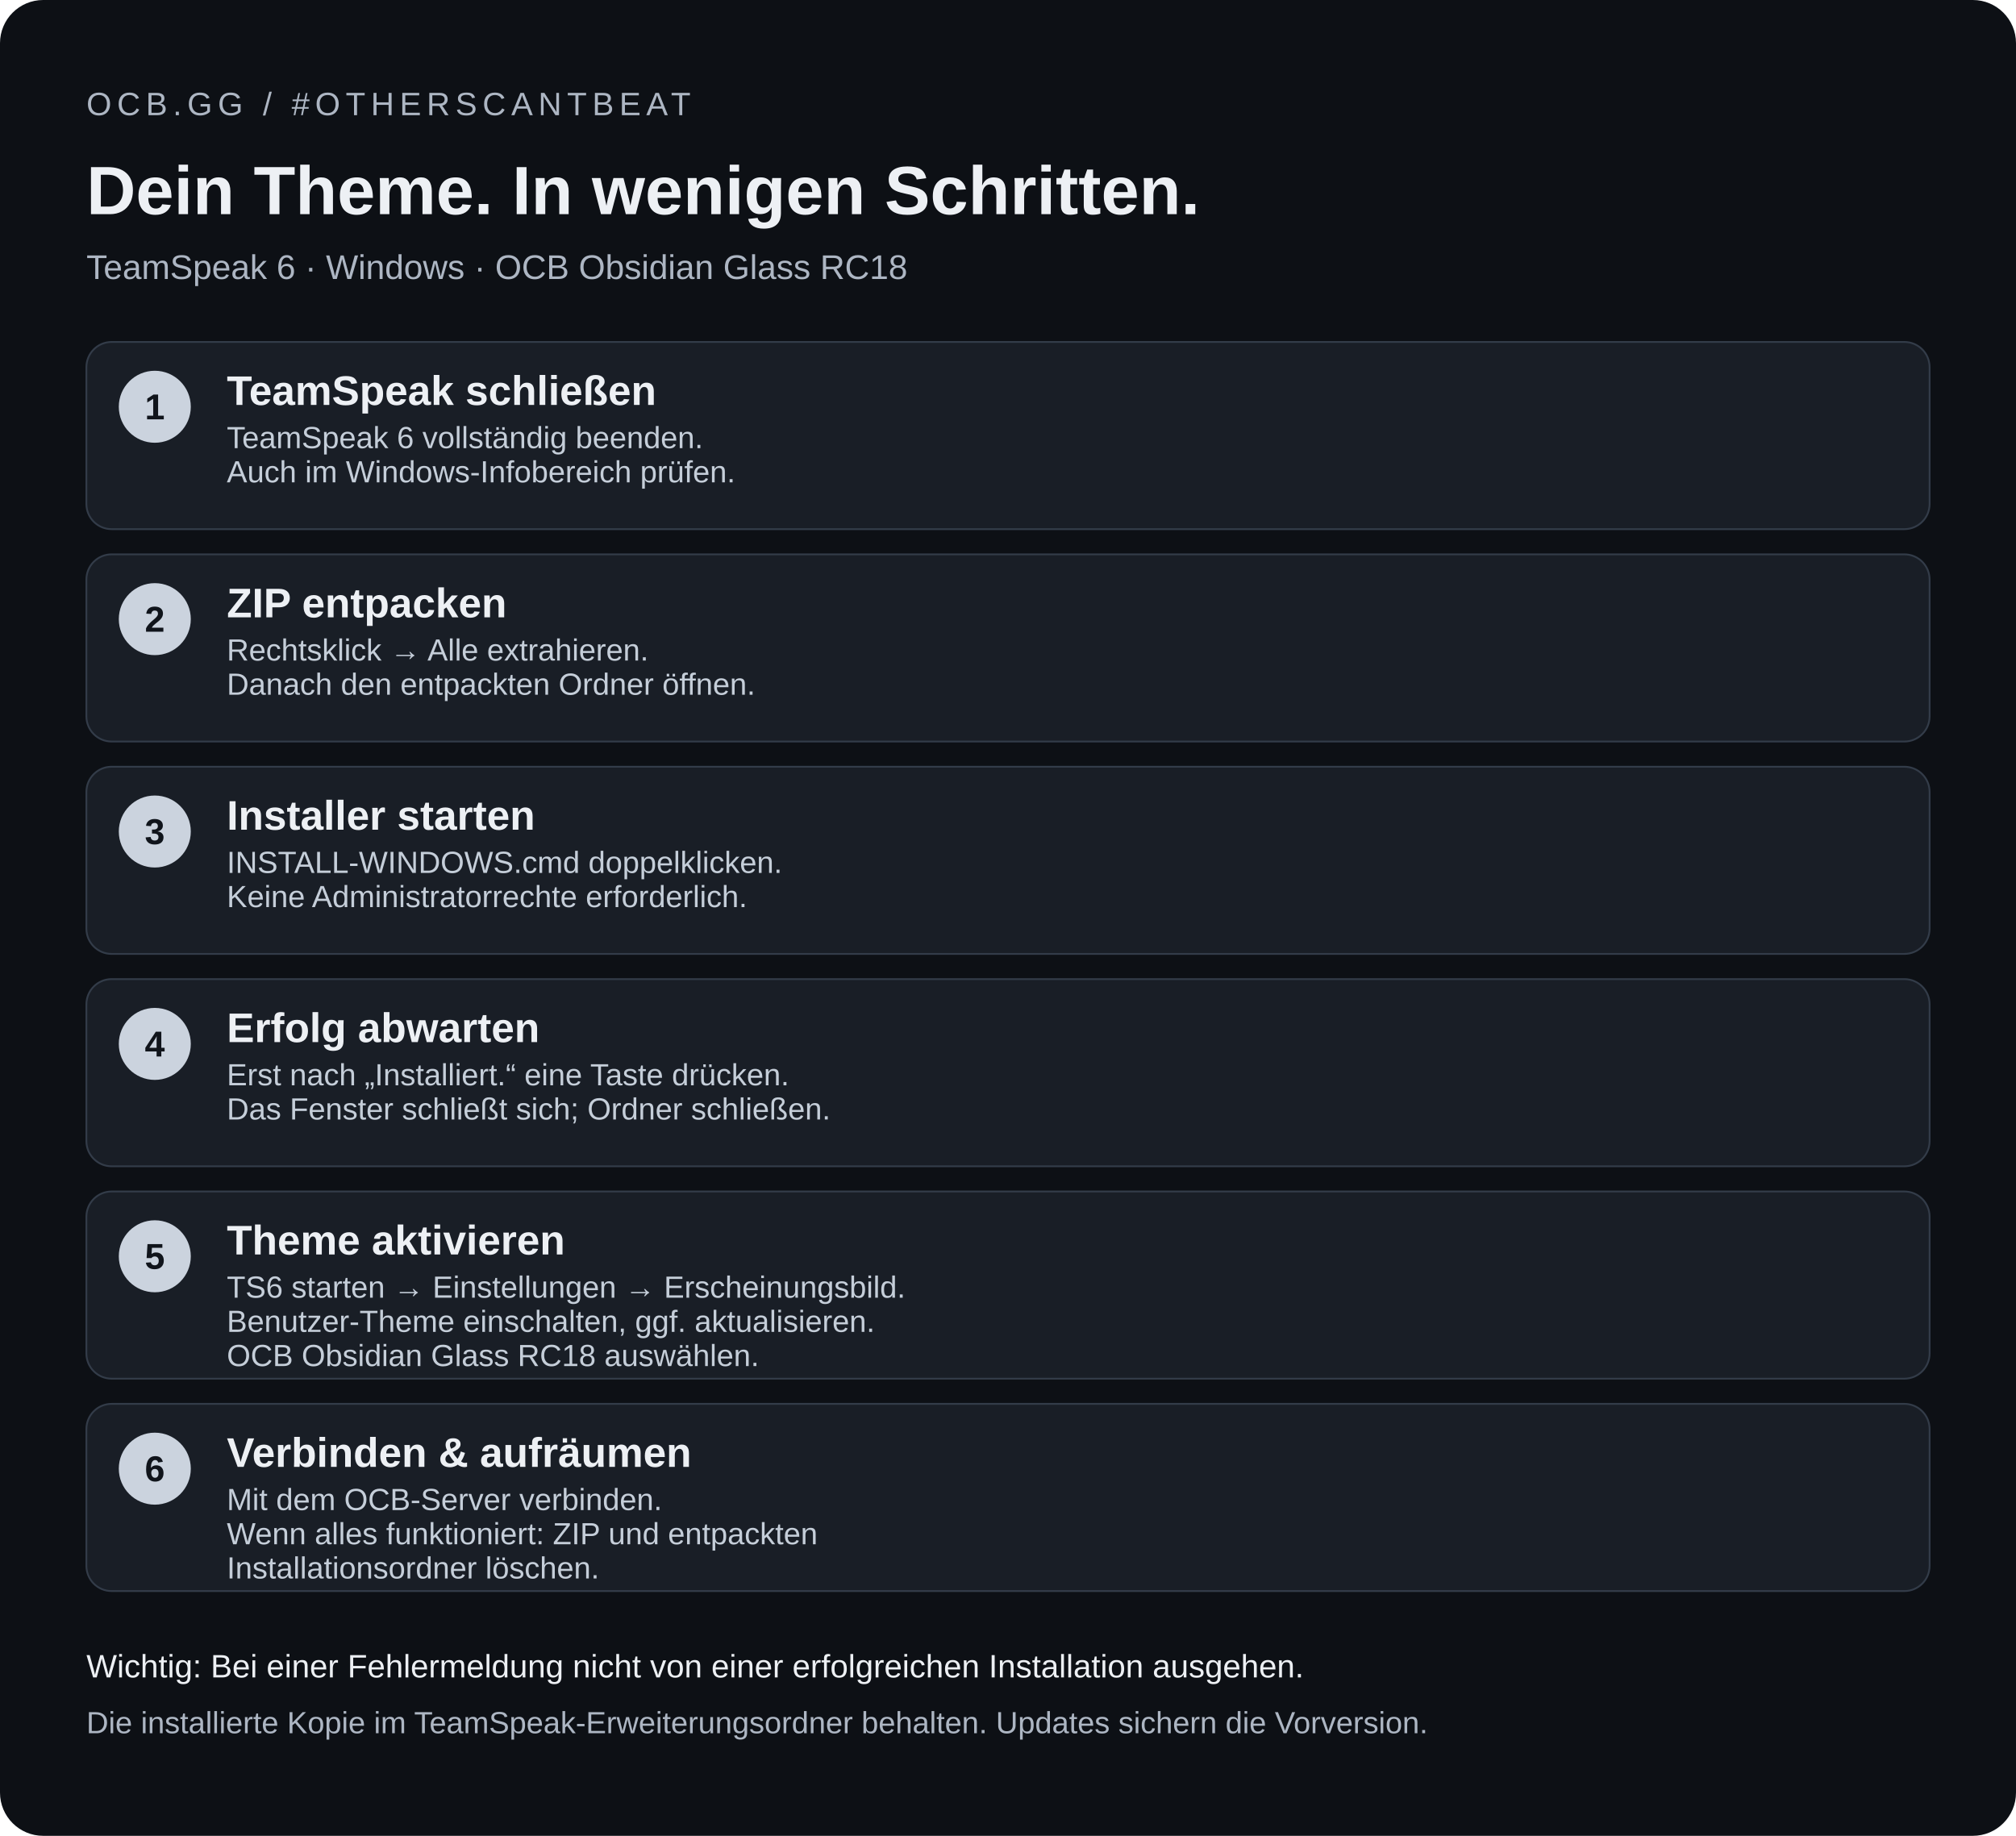
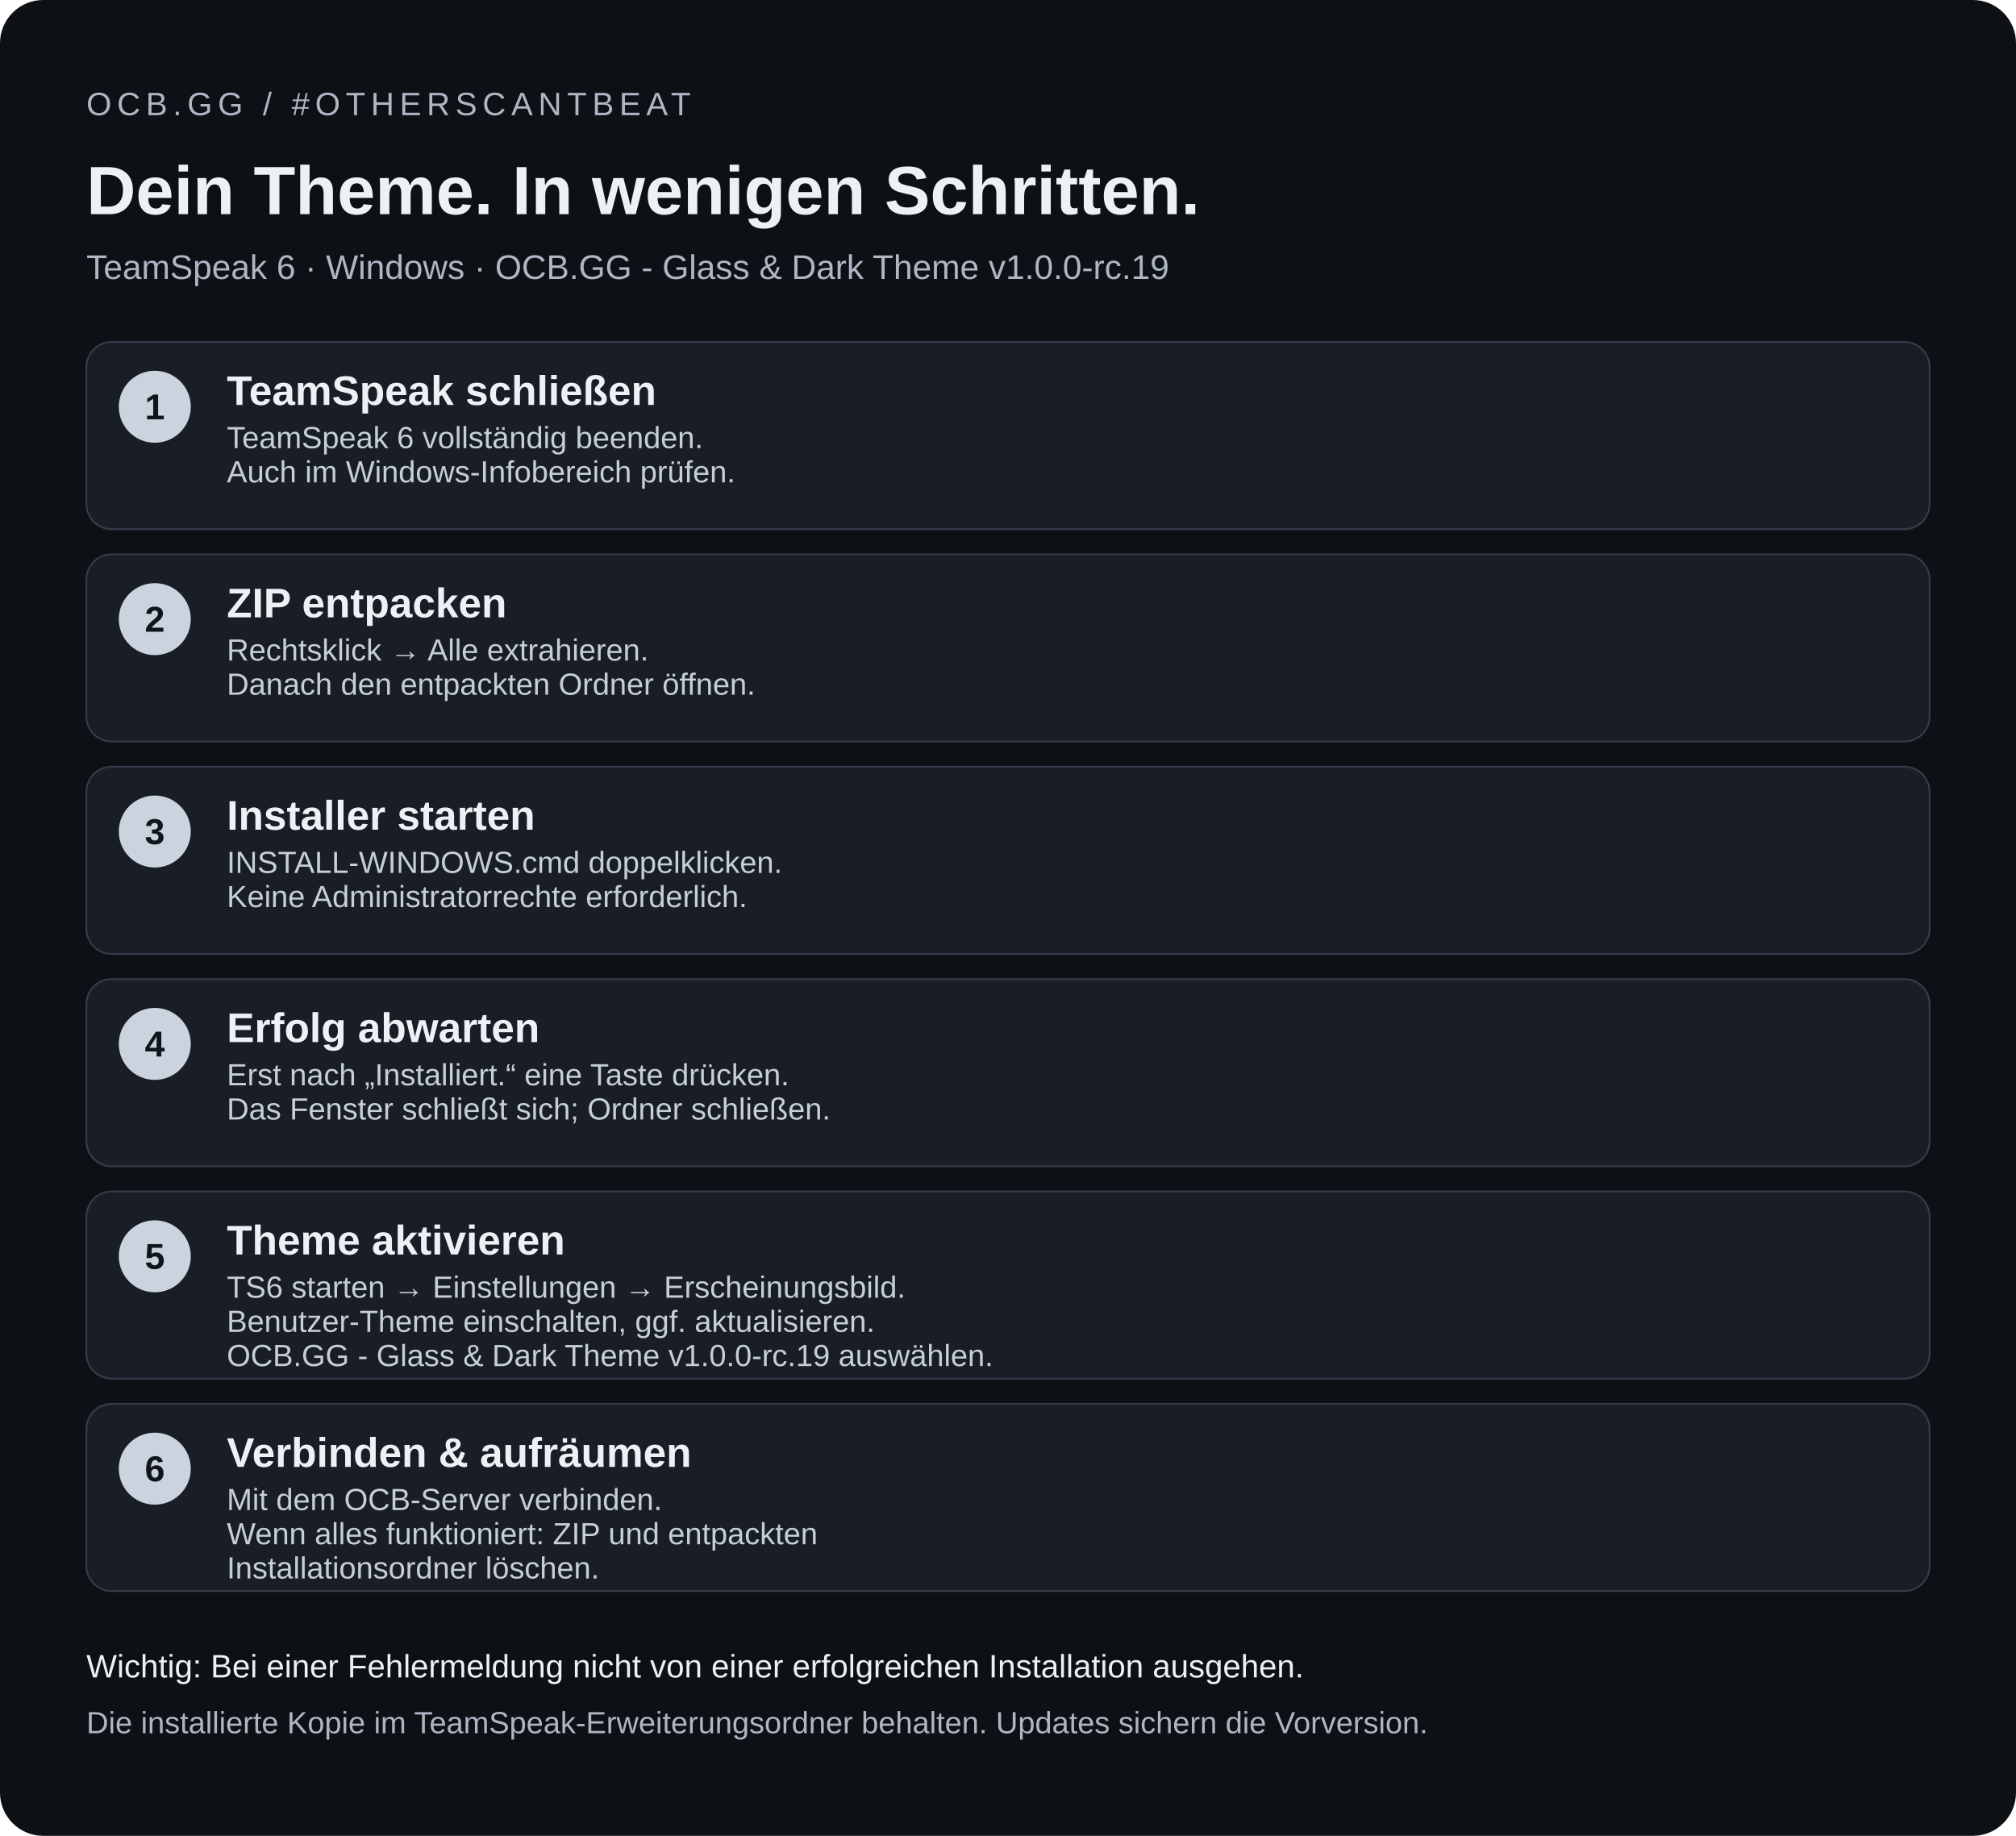
<svg xmlns="http://www.w3.org/2000/svg" width="1120" height="1020" viewBox="0 0 1120 1020" role="img" aria-labelledby="title desc">
  <rect width="1120" height="1020" rx="24" fill="#0d1015" />
  <g font-family="Segoe UI,Arial,sans-serif" fill="#edf0f4">
    <text x="48" y="64" font-size="18" letter-spacing="3" fill="#adb6c3">OCB.GG / #OTHERSCANTBEAT</text>
    <text x="48" y="119" font-size="38" font-weight="700">Dein Theme. In wenigen Schritten.</text>
-     <text x="48" y="155" font-size="19" fill="#adb6c3">TeamSpeak 6 · Windows · OCB Obsidian Glass RC18</text>
+     <text x="48" y="155" font-size="19" fill="#adb6c3">TeamSpeak 6 · Windows · OCB.GG - Glass &amp; Dark Theme v1.0.0-rc.19</text>
    <rect x="48" y="190" width="1024" height="104" rx="14" fill="#191e26" stroke="#333c49" />
    <circle cx="86" cy="226" r="20" fill="#cbd3de" />
    <text x="86" y="233" text-anchor="middle" font-size="20" font-weight="700" fill="#10141b">1</text>
    <text x="126" y="225" font-size="23" font-weight="700">TeamSpeak schließen</text>
    <text x="126" y="249" font-size="17" fill="#c5ced9">TeamSpeak 6 vollständig beenden.</text>
    <text x="126" y="268" font-size="17" fill="#c5ced9">Auch im Windows-Infobereich prüfen.</text>
    <rect x="48" y="308" width="1024" height="104" rx="14" fill="#191e26" stroke="#333c49" />
    <circle cx="86" cy="344" r="20" fill="#cbd3de" />
    <text x="86" y="351" text-anchor="middle" font-size="20" font-weight="700" fill="#10141b">2</text>
    <text x="126" y="343" font-size="23" font-weight="700">ZIP entpacken</text>
    <text x="126" y="367" font-size="17" fill="#c5ced9">Rechtsklick → Alle extrahieren.</text>
    <text x="126" y="386" font-size="17" fill="#c5ced9">Danach den entpackten Ordner öffnen.</text>
    <rect x="48" y="426" width="1024" height="104" rx="14" fill="#191e26" stroke="#333c49" />
    <circle cx="86" cy="462" r="20" fill="#cbd3de" />
    <text x="86" y="469" text-anchor="middle" font-size="20" font-weight="700" fill="#10141b">3</text>
    <text x="126" y="461" font-size="23" font-weight="700">Installer starten</text>
    <text x="126" y="485" font-size="17" fill="#c5ced9">INSTALL-WINDOWS.cmd doppelklicken.</text>
    <text x="126" y="504" font-size="17" fill="#c5ced9">Keine Administratorrechte erforderlich.</text>
    <rect x="48" y="544" width="1024" height="104" rx="14" fill="#191e26" stroke="#333c49" />
    <circle cx="86" cy="580" r="20" fill="#cbd3de" />
    <text x="86" y="587" text-anchor="middle" font-size="20" font-weight="700" fill="#10141b">4</text>
    <text x="126" y="579" font-size="23" font-weight="700">Erfolg abwarten</text>
    <text x="126" y="603" font-size="17" fill="#c5ced9">Erst nach „Installiert.“ eine Taste drücken.</text>
    <text x="126" y="622" font-size="17" fill="#c5ced9">Das Fenster schließt sich; Ordner schließen.</text>
    <rect x="48" y="662" width="1024" height="104" rx="14" fill="#191e26" stroke="#333c49" />
    <circle cx="86" cy="698" r="20" fill="#cbd3de" />
    <text x="86" y="705" text-anchor="middle" font-size="20" font-weight="700" fill="#10141b">5</text>
    <text x="126" y="697" font-size="23" font-weight="700">Theme aktivieren</text>
    <text x="126" y="721" font-size="17" fill="#c5ced9">TS6 starten → Einstellungen → Erscheinungsbild.</text>
    <text x="126" y="740" font-size="17" fill="#c5ced9">Benutzer-Theme einschalten, ggf. aktualisieren.</text>
-     <text x="126" y="759" font-size="17" fill="#c5ced9">OCB Obsidian Glass RC18 auswählen.</text>
+     <text x="126" y="759" font-size="17" fill="#c5ced9">OCB.GG - Glass &amp; Dark Theme v1.0.0-rc.19 auswählen.</text>
    <rect x="48" y="780" width="1024" height="104" rx="14" fill="#191e26" stroke="#333c49" />
    <circle cx="86" cy="816" r="20" fill="#cbd3de" />
    <text x="86" y="823" text-anchor="middle" font-size="20" font-weight="700" fill="#10141b">6</text>
    <text x="126" y="815" font-size="23" font-weight="700">Verbinden &amp; aufräumen</text>
    <text x="126" y="839" font-size="17" fill="#c5ced9">Mit dem OCB-Server verbinden.</text>
    <text x="126" y="858" font-size="17" fill="#c5ced9">Wenn alles funktioniert: ZIP und entpackten</text>
    <text x="126" y="877" font-size="17" fill="#c5ced9">Installationsordner löschen.</text>
    <text x="48" y="932" font-size="18" fill="#edf0f4">Wichtig: Bei einer Fehlermeldung nicht von einer erfolgreichen Installation ausgehen.</text>
    <text x="48" y="963" font-size="17" fill="#adb6c3">Die installierte Kopie im TeamSpeak-Erweiterungsordner behalten. Updates sichern die Vorversion.</text>
  </g>
</svg>
